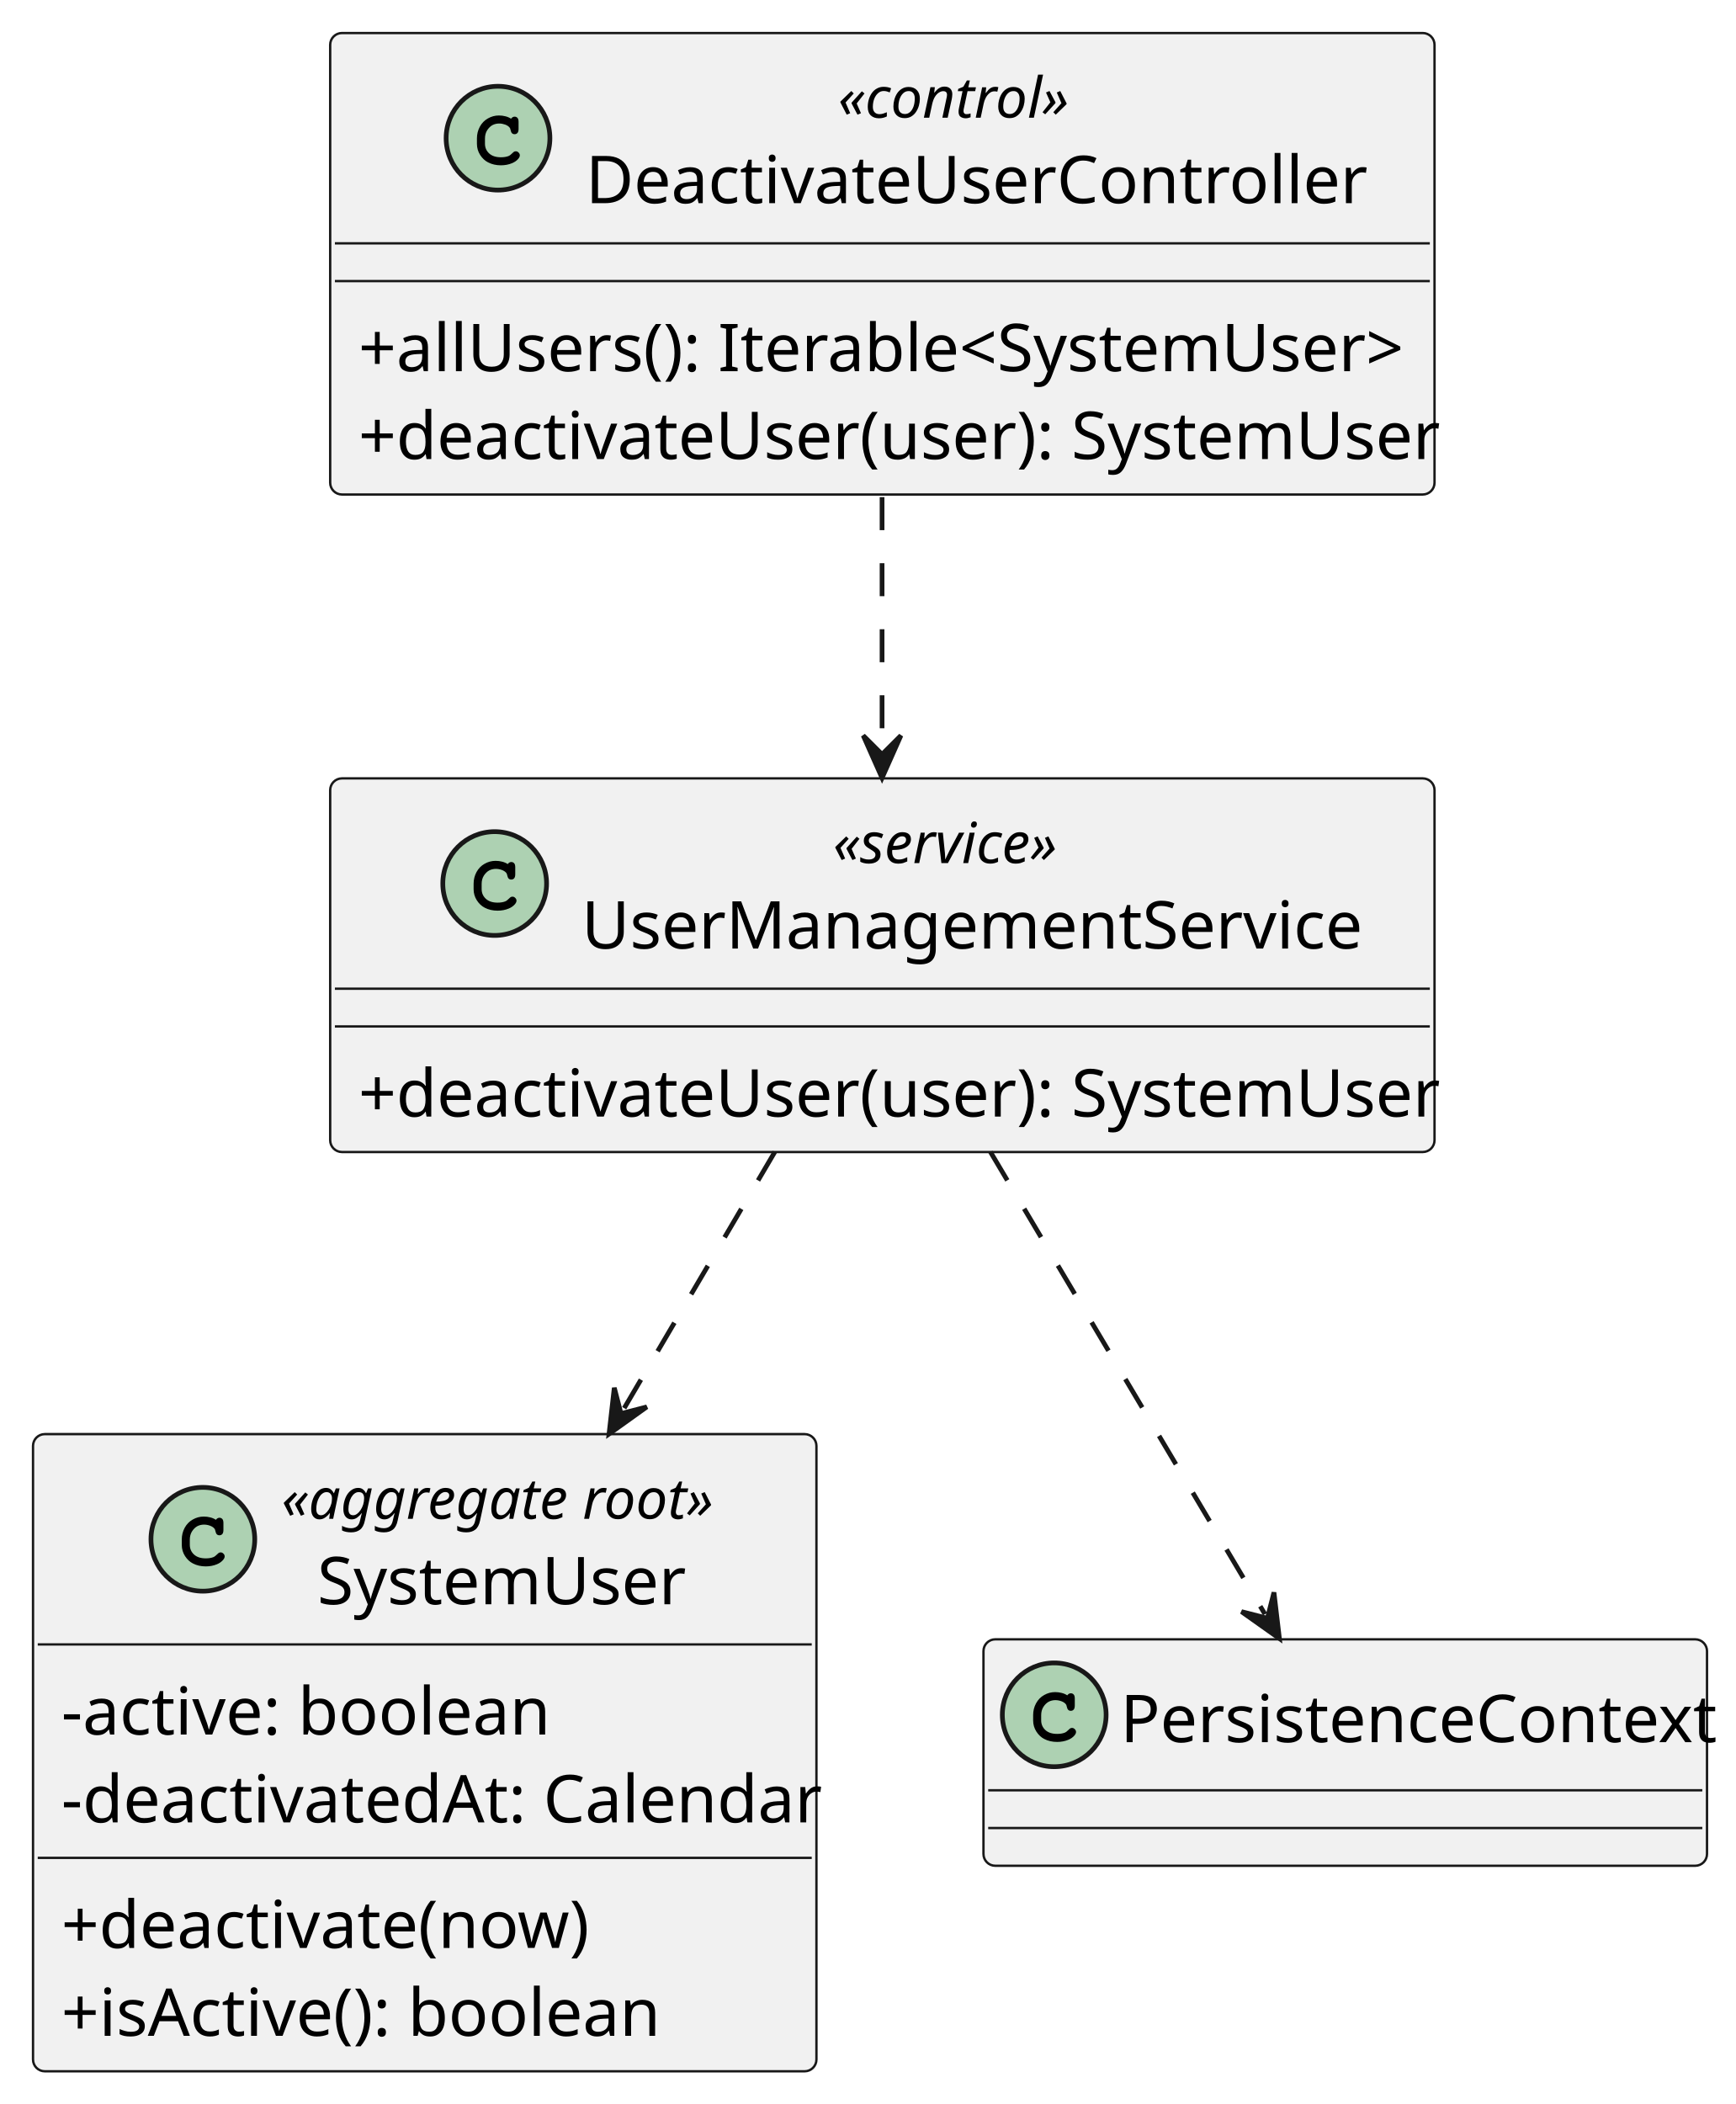
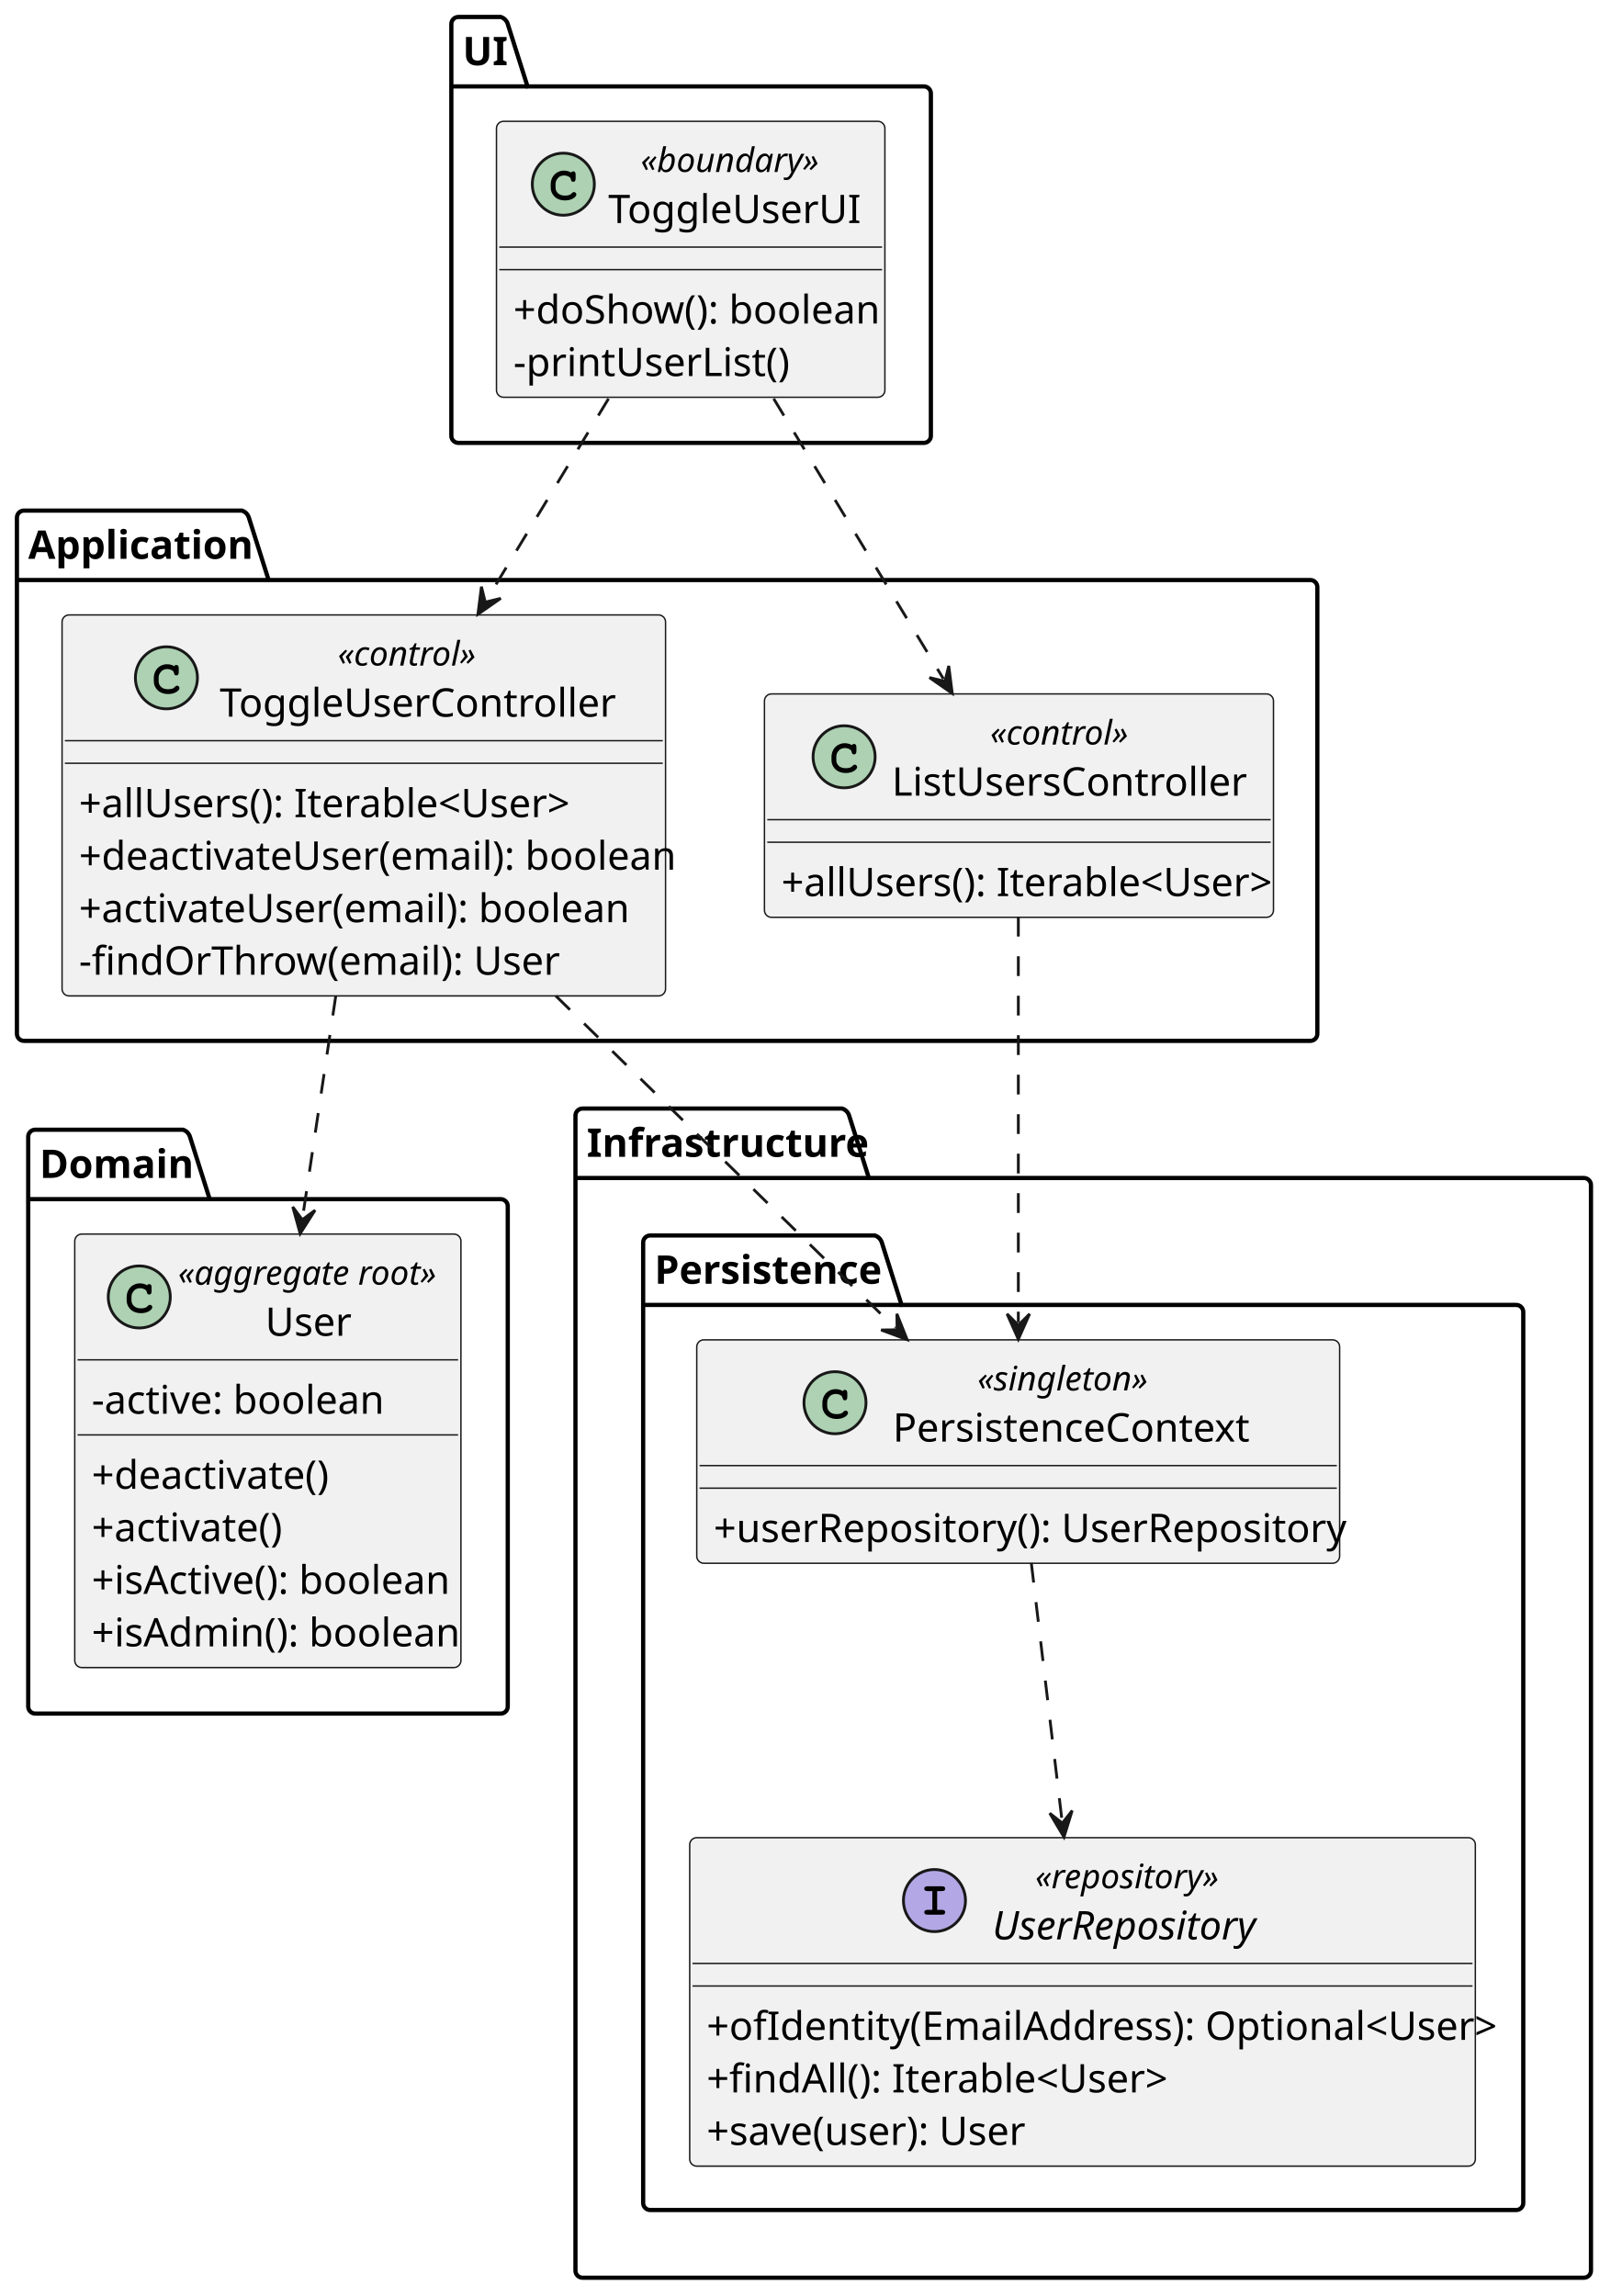
- <svg xmlns="http://www.w3.org/2000/svg" contentStyleType="text/css" data-diagram-type="CLASS" height="446px" preserveAspectRatio="none" style="width:368px;height:446px;background:#FFFFFF;" version="1.1" viewBox="0 0 368 446" width="368px" zoomAndPan="magnify">
+ <svg xmlns="http://www.w3.org/2000/svg" contentStyleType="text/css" data-diagram-type="CLASS" height="814px" preserveAspectRatio="none" style="width:571px;height:814px;background:#FFFFFF;" version="1.1" viewBox="0 0 571 814" width="571px" zoomAndPan="magnify">
  <defs />
  <g>
-     <g class="entity" data-qualified-name="DeactivateUserController" data-source-line="3" id="ent0002">
-       <rect fill="#F1F1F1" height="97.824" rx="2.5" ry="2.5" style="stroke:#181818;stroke-width:0.5;" width="234.127" x="70" y="7" />
-       <ellipse cx="105.581" cy="29.291" fill="#ADD1B2" rx="11" ry="11" style="stroke:#181818;stroke-width:1;" />
-       <path d="M108.346,25.166 Q108.502,24.947 108.69,24.838 Q108.877,24.729 109.096,24.729 Q109.471,24.729 109.706,24.994 Q109.94,25.244 109.94,25.854 L109.94,27.307 Q109.94,27.916 109.706,28.182 Q109.471,28.447 109.096,28.447 Q108.752,28.447 108.549,28.244 Q108.346,28.057 108.237,27.541 Q108.19,27.182 108.002,26.994 Q107.674,26.619 107.065,26.4 Q106.456,26.182 105.831,26.182 Q105.065,26.182 104.424,26.51 Q103.799,26.838 103.299,27.588 Q102.815,28.338 102.815,29.369 L102.815,30.463 Q102.815,31.697 103.706,32.525 Q104.596,33.338 106.19,33.338 Q107.127,33.338 107.784,33.088 Q108.174,32.932 108.596,32.494 Q108.862,32.228 109.002,32.15 Q109.159,32.072 109.362,32.072 Q109.69,32.072 109.94,32.338 Q110.206,32.588 110.206,32.932 Q110.206,33.275 109.862,33.682 Q109.362,34.26 108.565,34.588 Q107.487,35.041 106.19,35.041 Q104.674,35.041 103.471,34.416 Q102.487,33.916 101.799,32.853 Q101.112,31.775 101.112,30.494 L101.112,29.338 Q101.112,28.01 101.721,26.869 Q102.346,25.713 103.44,25.104 Q104.534,24.479 105.768,24.479 Q106.502,24.479 107.143,24.65 Q107.799,24.807 108.346,25.166 Z " fill="#000000" />
-       <text fill="#000000" font-family="sans-serif" font-size="12" font-style="italic" lengthAdjust="spacing" textLength="49.365" x="177.668" y="24.949">«control»</text>
-       <text fill="#000000" font-family="sans-serif" font-size="14" lengthAdjust="spacing" textLength="156.393" x="124.154" y="43.068">DeactivateUserController</text>
-       <line style="stroke:#181818;stroke-width:0.5;" x1="71" x2="303.127" y1="51.582" y2="51.582" />
-       <line style="stroke:#181818;stroke-width:0.5;" x1="71" x2="303.127" y1="59.582" y2="59.582" />
-       <text fill="#000000" font-family="sans-serif" font-size="14" lengthAdjust="spacing" textLength="215.127" x="76" y="78.689">+allUsers(): Iterable&lt;SystemUser&gt;</text>
-       <text fill="#000000" font-family="sans-serif" font-size="14" lengthAdjust="spacing" textLength="222.127" x="76" y="97.311">+deactivateUser(user): SystemUser</text>
+     <g class="cluster" data-qualified-name="UI" data-source-line="3" id="ent0002">
+       <path d="M162.5,6.014 L177.5,6.014 A3.75,3.75 0 0 1 180,8.514 L187,30.635 L327.5,30.635 A2.5,2.5 0 0 1 330,33.135 L330,154.514 A2.5,2.5 0 0 1 327.5,157.014 L162.5,157.014 A2.5,2.5 0 0 1 160,154.514 L160,8.514 A2.5,2.5 0 0 1 162.5,6.014" fill="none" style="stroke:#000000;stroke-width:1.5;" />
+       <line style="stroke:#000000;stroke-width:1.5;" x1="160" x2="187" y1="30.635" y2="30.635" />
+       <text fill="#000000" font-family="sans-serif" font-size="14" font-weight="bold" lengthAdjust="spacing" textLength="14" x="164" y="23.121">UI</text>
    </g>
-     <g class="entity" data-qualified-name="UserManagementService" data-source-line="7" id="ent0003">
-       <rect fill="#F1F1F1" height="79.203" rx="2.5" ry="2.5" style="stroke:#181818;stroke-width:0.5;" width="234.127" x="70" y="165" />
-       <ellipse cx="104.876" cy="187.291" fill="#ADD1B2" rx="11" ry="11" style="stroke:#181818;stroke-width:1;" />
-       <path d="M107.642,183.166 Q107.798,182.947 107.985,182.838 Q108.173,182.728 108.392,182.728 Q108.767,182.728 109.001,182.994 Q109.235,183.244 109.235,183.853 L109.235,185.307 Q109.235,185.916 109.001,186.182 Q108.767,186.447 108.392,186.447 Q108.048,186.447 107.845,186.244 Q107.642,186.057 107.532,185.541 Q107.485,185.182 107.298,184.994 Q106.97,184.619 106.36,184.4 Q105.751,184.182 105.126,184.182 Q104.36,184.182 103.72,184.51 Q103.095,184.838 102.595,185.588 Q102.11,186.338 102.11,187.369 L102.11,188.463 Q102.11,189.697 103.001,190.525 Q103.892,191.338 105.485,191.338 Q106.423,191.338 107.079,191.088 Q107.47,190.932 107.892,190.494 Q108.157,190.228 108.298,190.15 Q108.454,190.072 108.657,190.072 Q108.985,190.072 109.235,190.338 Q109.501,190.588 109.501,190.932 Q109.501,191.275 109.157,191.682 Q108.657,192.26 107.86,192.588 Q106.782,193.041 105.485,193.041 Q103.97,193.041 102.767,192.416 Q101.782,191.916 101.095,190.853 Q100.407,189.775 100.407,188.494 L100.407,187.338 Q100.407,186.01 101.017,184.869 Q101.642,183.713 102.735,183.103 Q103.829,182.478 105.064,182.478 Q105.798,182.478 106.439,182.65 Q107.095,182.807 107.642,183.166 Z " fill="#000000" />
-       <text fill="#000000" font-family="sans-serif" font-size="12" font-style="italic" lengthAdjust="spacing" textLength="51.357" x="176.593" y="182.949">«service»</text>
-       <text fill="#000000" font-family="sans-serif" font-size="14" lengthAdjust="spacing" textLength="157.958" x="123.293" y="201.068">UserManagementService</text>
-       <line style="stroke:#181818;stroke-width:0.5;" x1="71" x2="303.127" y1="209.582" y2="209.582" />
-       <line style="stroke:#181818;stroke-width:0.5;" x1="71" x2="303.127" y1="217.582" y2="217.582" />
-       <text fill="#000000" font-family="sans-serif" font-size="14" lengthAdjust="spacing" textLength="222.127" x="76" y="236.69">+deactivateUser(user): SystemUser</text>
+     <g class="cluster" data-qualified-name="Application" data-source-line="10" id="ent0004">
+       <path d="M8.5,181.014 L85.721,181.014 A3.75,3.75 0 0 1 88.221,183.514 L95.221,205.635 L464.5,205.635 A2.5,2.5 0 0 1 467,208.135 L467,366.514 A2.5,2.5 0 0 1 464.5,369.014 L8.5,369.014 A2.5,2.5 0 0 1 6,366.514 L6,183.514 A2.5,2.5 0 0 1 8.5,181.014" fill="none" style="stroke:#000000;stroke-width:1.5;" />
+       <line style="stroke:#000000;stroke-width:1.5;" x1="6" x2="95.221" y1="205.635" y2="205.635" />
+       <text fill="#000000" font-family="sans-serif" font-size="14" font-weight="bold" lengthAdjust="spacing" textLength="76.221" x="10" y="198.121">Application</text>
    </g>
-     <g class="entity" data-qualified-name="SystemUser" data-source-line="10" id="ent0004">
-       <rect fill="#F1F1F1" height="135.066" rx="2.5" ry="2.5" style="stroke:#181818;stroke-width:0.5;" width="166.089" x="7" y="304" />
-       <ellipse cx="43.007" cy="326.291" fill="#ADD1B2" rx="11" ry="11" style="stroke:#181818;stroke-width:1;" />
-       <path d="M45.773,322.166 Q45.929,321.947 46.117,321.838 Q46.304,321.728 46.523,321.728 Q46.898,321.728 47.132,321.994 Q47.367,322.244 47.367,322.853 L47.367,324.307 Q47.367,324.916 47.132,325.182 Q46.898,325.447 46.523,325.447 Q46.179,325.447 45.976,325.244 Q45.773,325.057 45.663,324.541 Q45.617,324.182 45.429,323.994 Q45.101,323.619 44.492,323.4 Q43.882,323.182 43.257,323.182 Q42.492,323.182 41.851,323.51 Q41.226,323.838 40.726,324.588 Q40.242,325.338 40.242,326.369 L40.242,327.463 Q40.242,328.697 41.132,329.525 Q42.023,330.338 43.617,330.338 Q44.554,330.338 45.21,330.088 Q45.601,329.932 46.023,329.494 Q46.288,329.228 46.429,329.15 Q46.585,329.072 46.788,329.072 Q47.117,329.072 47.367,329.338 Q47.632,329.588 47.632,329.932 Q47.632,330.275 47.288,330.682 Q46.788,331.26 45.992,331.588 Q44.913,332.041 43.617,332.041 Q42.101,332.041 40.898,331.416 Q39.913,330.916 39.226,329.853 Q38.538,328.775 38.538,327.494 L38.538,326.338 Q38.538,325.01 39.148,323.869 Q39.773,322.713 40.867,322.103 Q41.96,321.478 43.195,321.478 Q43.929,321.478 44.57,321.65 Q45.226,321.807 45.773,322.166 Z " fill="#000000" />
-       <text fill="#000000" font-family="sans-serif" font-size="12" font-style="italic" lengthAdjust="spacing" textLength="91.406" x="59.675" y="321.949">«aggregate root»</text>
-       <text fill="#000000" font-family="sans-serif" font-size="14" lengthAdjust="spacing" textLength="76.234" x="67.261" y="340.068">SystemUser</text>
-       <line style="stroke:#181818;stroke-width:0.5;" x1="8" x2="172.089" y1="348.582" y2="348.582" />
-       <text fill="#000000" font-family="sans-serif" font-size="14" lengthAdjust="spacing" textLength="98.841" x="13" y="367.69">-active: boolean</text>
-       <text fill="#000000" font-family="sans-serif" font-size="14" lengthAdjust="spacing" textLength="154.089" x="13" y="386.31">-deactivatedAt: Calendar</text>
-       <line style="stroke:#181818;stroke-width:0.5;" x1="8" x2="172.089" y1="393.824" y2="393.824" />
-       <text fill="#000000" font-family="sans-serif" font-size="14" lengthAdjust="spacing" textLength="107.003" x="13" y="412.932">+deactivate(now)</text>
-       <text fill="#000000" font-family="sans-serif" font-size="14" lengthAdjust="spacing" textLength="123.341" x="13" y="431.553">+isActive(): boolean</text>
+     <g class="cluster" data-qualified-name="Domain" data-source-line="22" id="ent0007">
+       <path d="M12.5,400.514 L64.838,400.514 A3.75,3.75 0 0 1 67.338,403.014 L74.338,425.135 L177.5,425.135 A2.5,2.5 0 0 1 180,427.635 L180,605.014 A2.5,2.5 0 0 1 177.5,607.514 L12.5,607.514 A2.5,2.5 0 0 1 10,605.014 L10,403.014 A2.5,2.5 0 0 1 12.5,400.514" fill="none" style="stroke:#000000;stroke-width:1.5;" />
+       <line style="stroke:#000000;stroke-width:1.5;" x1="10" x2="74.338" y1="425.135" y2="425.135" />
+       <text fill="#000000" font-family="sans-serif" font-size="14" font-weight="bold" lengthAdjust="spacing" textLength="51.338" x="14" y="417.621">Domain</text>
    </g>
-     <g class="entity" data-qualified-name="PersistenceContext" data-source-line="19" id="ent0007">
-       <rect fill="#F1F1F1" height="48" rx="2.5" ry="2.5" style="stroke:#181818;stroke-width:0.5;" width="153.393" x="208.5" y="347.5" />
-       <ellipse cx="223.5" cy="363.5" fill="#ADD1B2" rx="11" ry="11" style="stroke:#181818;stroke-width:1;" />
-       <path d="M226.266,359.375 Q226.422,359.156 226.609,359.047 Q226.797,358.938 227.016,358.938 Q227.391,358.938 227.625,359.203 Q227.859,359.453 227.859,360.062 L227.859,361.516 Q227.859,362.125 227.625,362.391 Q227.391,362.656 227.016,362.656 Q226.672,362.656 226.469,362.453 Q226.266,362.266 226.156,361.75 Q226.109,361.391 225.922,361.203 Q225.594,360.828 224.984,360.609 Q224.375,360.391 223.75,360.391 Q222.984,360.391 222.344,360.719 Q221.719,361.047 221.219,361.797 Q220.734,362.547 220.734,363.578 L220.734,364.672 Q220.734,365.906 221.625,366.734 Q222.516,367.547 224.109,367.547 Q225.047,367.547 225.703,367.297 Q226.094,367.141 226.516,366.703 Q226.781,366.438 226.922,366.359 Q227.078,366.281 227.281,366.281 Q227.609,366.281 227.859,366.547 Q228.125,366.797 228.125,367.141 Q228.125,367.484 227.781,367.891 Q227.281,368.469 226.484,368.797 Q225.406,369.25 224.109,369.25 Q222.594,369.25 221.391,368.625 Q220.406,368.125 219.719,367.062 Q219.031,365.984 219.031,364.703 L219.031,363.547 Q219.031,362.219 219.641,361.078 Q220.266,359.922 221.359,359.312 Q222.453,358.688 223.688,358.688 Q224.422,358.688 225.062,358.859 Q225.719,359.016 226.266,359.375 Z " fill="#000000" />
-       <text fill="#000000" font-family="sans-serif" font-size="14" lengthAdjust="spacing" textLength="121.393" x="237.5" y="369.297">PersistenceContext</text>
-       <line style="stroke:#181818;stroke-width:0.5;" x1="209.5" x2="360.893" y1="379.5" y2="379.5" />
-       <line style="stroke:#181818;stroke-width:0.5;" x1="209.5" x2="360.893" y1="387.5" y2="387.5" />
+     <g class="cluster" data-qualified-name="Infrastructure" data-source-line="33" id="ent0011">
+       <path d="M206.5,393.014 L298.521,393.014 A3.75,3.75 0 0 1 301.021,395.514 L308.021,417.635 L561.5,417.635 A2.5,2.5 0 0 1 564,420.135 L564,805.014 A2.5,2.5 0 0 1 561.5,807.514 L206.5,807.514 A2.5,2.5 0 0 1 204,805.014 L204,395.514 A2.5,2.5 0 0 1 206.5,393.014" fill="none" style="stroke:#000000;stroke-width:1.5;" />
+       <line style="stroke:#000000;stroke-width:1.5;" x1="204" x2="308.021" y1="417.635" y2="417.635" />
+       <text fill="#000000" font-family="sans-serif" font-size="14" font-weight="bold" lengthAdjust="spacing" textLength="91.02" x="208" y="410.121">Infrastructure</text>
    </g>
-     <g class="link" data-entity-1="ent0002" data-entity-2="ent0003" data-link-type="dependency" data-source-line="17" id="lnk5">
-       <path codeLine="17" d="M187,105.38 C187,124.71 187,140.67 187,158.91" fill="none" id="DeactivateUserController-to-UserManagementService" style="stroke:#181818;stroke-width:1;stroke-dasharray:7,7;" />
-       <polygon fill="#181818" points="187,164.91,191,155.91,187,159.91,183,155.91,187,164.91" style="stroke:#181818;stroke-width:1;" />
+     <g class="cluster" data-qualified-name="Infrastructure.Persistence" data-source-line="32" id="ent0009">
+       <path d="M230.5,438.014 L310.106,438.014 A3.75,3.75 0 0 1 312.606,440.514 L319.606,462.635 L537.5,462.635 A2.5,2.5 0 0 1 540,465.135 L540,781.014 A2.5,2.5 0 0 1 537.5,783.514 L230.5,783.514 A2.5,2.5 0 0 1 228,781.014 L228,440.514 A2.5,2.5 0 0 1 230.5,438.014" fill="none" style="stroke:#000000;stroke-width:1.5;" />
+       <line style="stroke:#000000;stroke-width:1.5;" x1="228" x2="319.606" y1="462.635" y2="462.635" />
+       <text fill="#000000" font-family="sans-serif" font-size="14" font-weight="bold" lengthAdjust="spacing" textLength="78.606" x="232" y="455.121">Persistence</text>
    </g>
-     <g class="link" data-entity-1="ent0003" data-entity-2="ent0004" data-link-type="dependency" data-source-line="18" id="lnk6">
-       <path codeLine="18" d="M164.26,244.19 C153.79,262 144.101,278.478 132.161,298.788" fill="none" id="UserManagementService-to-SystemUser" style="stroke:#181818;stroke-width:1;stroke-dasharray:7,7;" />
-       <polygon fill="#181818" points="129.12,303.96,137.129,298.229,131.654,299.65,130.233,294.174,129.12,303.96" style="stroke:#181818;stroke-width:1;" />
+     <g class="entity" data-qualified-name="UI.ToggleUserUI" data-source-line="4" id="ent0003">
+       <rect fill="#F1F1F1" height="97.824" rx="2.5" ry="2.5" style="stroke:#181818;stroke-width:0.5;" width="137.699" x="176" y="43.014" />
+       <ellipse cx="199.7" cy="65.305" fill="#ADD1B2" rx="11" ry="11" style="stroke:#181818;stroke-width:1;" />
+       <path d="M202.466,61.18 Q202.622,60.961 202.81,60.852 Q202.997,60.742 203.216,60.742 Q203.591,60.742 203.825,61.008 Q204.06,61.258 204.06,61.867 L204.06,63.32 Q204.06,63.93 203.825,64.195 Q203.591,64.461 203.216,64.461 Q202.872,64.461 202.669,64.258 Q202.466,64.07 202.357,63.555 Q202.31,63.195 202.122,63.008 Q201.794,62.633 201.185,62.414 Q200.575,62.195 199.95,62.195 Q199.185,62.195 198.544,62.523 Q197.919,62.852 197.419,63.602 Q196.935,64.352 196.935,65.383 L196.935,66.477 Q196.935,67.711 197.825,68.539 Q198.716,69.352 200.31,69.352 Q201.247,69.352 201.903,69.102 Q202.294,68.945 202.716,68.508 Q202.982,68.242 203.122,68.164 Q203.278,68.086 203.482,68.086 Q203.81,68.086 204.06,68.352 Q204.325,68.602 204.325,68.945 Q204.325,69.289 203.982,69.695 Q203.482,70.273 202.685,70.602 Q201.607,71.055 200.31,71.055 Q198.794,71.055 197.591,70.43 Q196.607,69.93 195.919,68.867 Q195.232,67.789 195.232,66.508 L195.232,65.352 Q195.232,64.023 195.841,62.883 Q196.466,61.727 197.56,61.117 Q198.653,60.492 199.888,60.492 Q200.622,60.492 201.263,60.664 Q201.919,60.82 202.466,61.18 Z " fill="#000000" />
+       <text fill="#000000" font-family="sans-serif" font-size="12" font-style="italic" lengthAdjust="spacing" textLength="63.387" x="227.123" y="60.963">«boundary»</text>
+       <text fill="#000000" font-family="sans-serif" font-size="14" lengthAdjust="spacing" textLength="86.365" x="215.634" y="79.082">ToggleUserUI</text>
+       <line style="stroke:#181818;stroke-width:0.5;" x1="177" x2="312.699" y1="87.596" y2="87.596" />
+       <line style="stroke:#181818;stroke-width:0.5;" x1="177" x2="312.699" y1="95.596" y2="95.596" />
+       <text fill="#000000" font-family="sans-serif" font-size="14" lengthAdjust="spacing" textLength="125.699" x="182" y="114.703">+doShow(): boolean</text>
+       <text fill="#000000" font-family="sans-serif" font-size="14" lengthAdjust="spacing" textLength="92.565" x="182" y="133.324">-printUserList()</text>
    </g>
-     <g class="link" data-entity-1="ent0003" data-entity-2="ent0007" data-link-type="dependency" data-source-line="19" id="lnk8">
-       <path codeLine="19" d="M209.98,244.19 C228.99,276.19 252.296,315.431 268.176,342.171" fill="none" id="UserManagementService-to-PersistenceContext" style="stroke:#181818;stroke-width:1;stroke-dasharray:7,7;" />
-       <polygon fill="#181818" points="271.24,347.33,270.084,337.549,268.687,343.031,263.205,341.634,271.24,347.33" style="stroke:#181818;stroke-width:1;" />
+     <g class="entity" data-qualified-name="Application.ToggleUserController" data-source-line="11" id="ent0005">
+       <rect fill="#F1F1F1" height="135.066" rx="2.5" ry="2.5" style="stroke:#181818;stroke-width:0.5;" width="213.94" x="22" y="218.014" />
+       <ellipse cx="58.999" cy="240.305" fill="#ADD1B2" rx="11" ry="11" style="stroke:#181818;stroke-width:1;" />
+       <path d="M61.764,236.18 Q61.92,235.961 62.108,235.852 Q62.295,235.742 62.514,235.742 Q62.889,235.742 63.124,236.008 Q63.358,236.258 63.358,236.867 L63.358,238.32 Q63.358,238.93 63.124,239.195 Q62.889,239.461 62.514,239.461 Q62.17,239.461 61.967,239.258 Q61.764,239.07 61.655,238.555 Q61.608,238.195 61.42,238.008 Q61.092,237.633 60.483,237.414 Q59.874,237.195 59.249,237.195 Q58.483,237.195 57.842,237.523 Q57.217,237.852 56.717,238.602 Q56.233,239.352 56.233,240.383 L56.233,241.477 Q56.233,242.711 57.124,243.539 Q58.014,244.352 59.608,244.352 Q60.545,244.352 61.202,244.102 Q61.592,243.945 62.014,243.508 Q62.28,243.242 62.42,243.164 Q62.577,243.086 62.78,243.086 Q63.108,243.086 63.358,243.352 Q63.624,243.602 63.624,243.945 Q63.624,244.289 63.28,244.695 Q62.78,245.273 61.983,245.602 Q60.905,246.055 59.608,246.055 Q58.092,246.055 56.889,245.43 Q55.905,244.93 55.217,243.867 Q54.53,242.789 54.53,241.508 L54.53,240.352 Q54.53,239.023 55.139,237.883 Q55.764,236.727 56.858,236.117 Q57.952,235.492 59.186,235.492 Q59.92,235.492 60.561,235.664 Q61.217,235.82 61.764,236.18 Z " fill="#000000" />
+       <text fill="#000000" font-family="sans-serif" font-size="12" font-style="italic" lengthAdjust="spacing" textLength="49.365" x="119.732" y="235.963">«control»</text>
+       <text fill="#000000" font-family="sans-serif" font-size="14" lengthAdjust="spacing" textLength="133.055" x="77.887" y="254.082">ToggleUserController</text>
+       <line style="stroke:#181818;stroke-width:0.5;" x1="23" x2="234.94" y1="262.596" y2="262.596" />
+       <line style="stroke:#181818;stroke-width:0.5;" x1="23" x2="234.94" y1="270.596" y2="270.596" />
+       <text fill="#000000" font-family="sans-serif" font-size="14" lengthAdjust="spacing" textLength="168.451" x="28" y="289.703">+allUsers(): Iterable&lt;User&gt;</text>
+       <text fill="#000000" font-family="sans-serif" font-size="14" lengthAdjust="spacing" textLength="201.94" x="28" y="308.324">+deactivateUser(email): boolean</text>
+       <text fill="#000000" font-family="sans-serif" font-size="14" lengthAdjust="spacing" textLength="186.368" x="28" y="326.945">+activateUser(email): boolean</text>
+       <text fill="#000000" font-family="sans-serif" font-size="14" lengthAdjust="spacing" textLength="161.8" x="28" y="345.566">-findOrThrow(email): User</text>
+     </g>
+     <g class="entity" data-qualified-name="Application.ListUsersController" data-source-line="17" id="ent0006">
+       <rect fill="#F1F1F1" height="79.203" rx="2.5" ry="2.5" style="stroke:#181818;stroke-width:0.5;" width="180.451" x="271" y="246.014" />
+       <ellipse cx="299.238" cy="268.305" fill="#ADD1B2" rx="11" ry="11" style="stroke:#181818;stroke-width:1;" />
+       <path d="M302.003,264.18 Q302.159,263.961 302.347,263.852 Q302.534,263.742 302.753,263.742 Q303.128,263.742 303.363,264.008 Q303.597,264.258 303.597,264.867 L303.597,266.32 Q303.597,266.93 303.363,267.195 Q303.128,267.461 302.753,267.461 Q302.409,267.461 302.206,267.258 Q302.003,267.07 301.894,266.555 Q301.847,266.195 301.659,266.008 Q301.331,265.633 300.722,265.414 Q300.113,265.195 299.488,265.195 Q298.722,265.195 298.081,265.523 Q297.456,265.852 296.956,266.602 Q296.472,267.352 296.472,268.383 L296.472,269.477 Q296.472,270.711 297.363,271.539 Q298.253,272.352 299.847,272.352 Q300.784,272.352 301.441,272.102 Q301.831,271.945 302.253,271.508 Q302.519,271.242 302.659,271.164 Q302.816,271.086 303.019,271.086 Q303.347,271.086 303.597,271.352 Q303.863,271.602 303.863,271.945 Q303.863,272.289 303.519,272.695 Q303.019,273.273 302.222,273.602 Q301.144,274.055 299.847,274.055 Q298.331,274.055 297.128,273.43 Q296.144,272.93 295.456,271.867 Q294.769,270.789 294.769,269.508 L294.769,268.352 Q294.769,267.023 295.378,265.883 Q296.003,264.727 297.097,264.117 Q298.191,263.492 299.425,263.492 Q300.159,263.492 300.8,263.664 Q301.456,263.82 302.003,264.18 Z " fill="#000000" />
+       <text fill="#000000" font-family="sans-serif" font-size="12" font-style="italic" lengthAdjust="spacing" textLength="49.365" x="351.014" y="263.963">«control»</text>
+       <text fill="#000000" font-family="sans-serif" font-size="14" lengthAdjust="spacing" textLength="119.034" x="316.179" y="282.082">ListUsersController</text>
+       <line style="stroke:#181818;stroke-width:0.5;" x1="272" x2="450.451" y1="290.596" y2="290.596" />
+       <line style="stroke:#181818;stroke-width:0.5;" x1="272" x2="450.451" y1="298.596" y2="298.596" />
+       <text fill="#000000" font-family="sans-serif" font-size="14" lengthAdjust="spacing" textLength="168.451" x="277" y="317.703">+allUsers(): Iterable&lt;User&gt;</text>
+     </g>
+     <g class="entity" data-qualified-name="Domain.User" data-source-line="23" id="ent0008">
+       <rect fill="#F1F1F1" height="153.688" rx="2.5" ry="2.5" style="stroke:#181818;stroke-width:0.5;" width="136.899" x="26.5" y="437.514" />
+       <ellipse cx="49.372" cy="459.805" fill="#ADD1B2" rx="11" ry="11" style="stroke:#181818;stroke-width:1;" />
+       <path d="M52.138,455.68 Q52.294,455.461 52.481,455.352 Q52.669,455.242 52.888,455.242 Q53.263,455.242 53.497,455.508 Q53.731,455.758 53.731,456.367 L53.731,457.82 Q53.731,458.43 53.497,458.695 Q53.263,458.961 52.888,458.961 Q52.544,458.961 52.341,458.758 Q52.138,458.57 52.028,458.055 Q51.981,457.695 51.794,457.508 Q51.466,457.133 50.856,456.914 Q50.247,456.695 49.622,456.695 Q48.856,456.695 48.216,457.023 Q47.591,457.352 47.091,458.102 Q46.606,458.852 46.606,459.883 L46.606,460.977 Q46.606,462.211 47.497,463.039 Q48.388,463.852 49.981,463.852 Q50.919,463.852 51.575,463.602 Q51.966,463.445 52.388,463.008 Q52.653,462.742 52.794,462.664 Q52.95,462.586 53.153,462.586 Q53.481,462.586 53.731,462.852 Q53.997,463.102 53.997,463.445 Q53.997,463.789 53.653,464.195 Q53.153,464.773 52.356,465.102 Q51.278,465.555 49.981,465.555 Q48.466,465.555 47.263,464.93 Q46.278,464.43 45.591,463.367 Q44.903,462.289 44.903,461.008 L44.903,459.852 Q44.903,458.523 45.513,457.383 Q46.138,456.227 47.231,455.617 Q48.325,454.992 49.559,454.992 Q50.294,454.992 50.934,455.164 Q51.591,455.32 52.138,455.68 Z " fill="#000000" />
+       <text fill="#000000" font-family="sans-serif" font-size="12" font-style="italic" lengthAdjust="spacing" textLength="91.406" x="63.121" y="455.463">«aggregate root»</text>
+       <text fill="#000000" font-family="sans-serif" font-size="14" lengthAdjust="spacing" textLength="29.559" x="94.045" y="473.582">User</text>
+       <line style="stroke:#181818;stroke-width:0.5;" x1="27.5" x2="162.399" y1="482.096" y2="482.096" />
+       <text fill="#000000" font-family="sans-serif" font-size="14" lengthAdjust="spacing" textLength="98.841" x="32.5" y="501.203">-active: boolean</text>
+       <line style="stroke:#181818;stroke-width:0.5;" x1="27.5" x2="162.399" y1="508.717" y2="508.717" />
+       <text fill="#000000" font-family="sans-serif" font-size="14" lengthAdjust="spacing" textLength="81.32" x="32.5" y="527.824">+deactivate()</text>
+       <text fill="#000000" font-family="sans-serif" font-size="14" lengthAdjust="spacing" textLength="65.748" x="32.5" y="546.445">+activate()</text>
+       <text fill="#000000" font-family="sans-serif" font-size="14" lengthAdjust="spacing" textLength="123.341" x="32.5" y="565.066">+isActive(): boolean</text>
+       <text fill="#000000" font-family="sans-serif" font-size="14" lengthAdjust="spacing" textLength="124.899" x="32.5" y="583.688">+isAdmin(): boolean</text>
+     </g>
+     <g class="entity" data-qualified-name="Infrastructure.Persistence.PersistenceContext" data-source-line="33" id="ent0010">
+       <rect fill="#F1F1F1" height="79.203" rx="2.5" ry="2.5" style="stroke:#181818;stroke-width:0.5;" width="227.906" x="247" y="475.014" />
+       <ellipse cx="296.007" cy="497.305" fill="#ADD1B2" rx="11" ry="11" style="stroke:#181818;stroke-width:1;" />
+       <path d="M298.772,493.18 Q298.929,492.961 299.116,492.852 Q299.304,492.742 299.522,492.742 Q299.897,492.742 300.132,493.008 Q300.366,493.258 300.366,493.867 L300.366,495.32 Q300.366,495.93 300.132,496.195 Q299.897,496.461 299.522,496.461 Q299.179,496.461 298.976,496.258 Q298.772,496.07 298.663,495.555 Q298.616,495.195 298.429,495.008 Q298.101,494.633 297.491,494.414 Q296.882,494.195 296.257,494.195 Q295.491,494.195 294.851,494.523 Q294.226,494.852 293.726,495.602 Q293.241,496.352 293.241,497.383 L293.241,498.477 Q293.241,499.711 294.132,500.539 Q295.022,501.352 296.616,501.352 Q297.554,501.352 298.21,501.102 Q298.601,500.945 299.022,500.508 Q299.288,500.242 299.429,500.164 Q299.585,500.086 299.788,500.086 Q300.116,500.086 300.366,500.352 Q300.632,500.602 300.632,500.945 Q300.632,501.289 300.288,501.695 Q299.788,502.273 298.991,502.602 Q297.913,503.055 296.616,503.055 Q295.101,503.055 293.897,502.43 Q292.913,501.93 292.226,500.867 Q291.538,499.789 291.538,498.508 L291.538,497.352 Q291.538,496.023 292.147,494.883 Q292.772,493.727 293.866,493.117 Q294.96,492.492 296.194,492.492 Q296.929,492.492 297.569,492.664 Q298.226,492.82 298.772,493.18 Z " fill="#000000" />
+       <text fill="#000000" font-family="sans-serif" font-size="12" font-style="italic" lengthAdjust="spacing" textLength="61.383" x="346.512" y="492.963">«singleton»</text>
+       <text fill="#000000" font-family="sans-serif" font-size="14" lengthAdjust="spacing" textLength="121.393" x="316.507" y="511.082">PersistenceContext</text>
+       <line style="stroke:#181818;stroke-width:0.5;" x1="248" x2="473.906" y1="519.596" y2="519.596" />
+       <line style="stroke:#181818;stroke-width:0.5;" x1="248" x2="473.906" y1="527.596" y2="527.596" />
+       <text fill="#000000" font-family="sans-serif" font-size="14" lengthAdjust="spacing" textLength="215.906" x="253" y="546.703">+userRepository(): UserRepository</text>
+     </g>
+     <g class="entity" data-qualified-name="Infrastructure.Persistence.UserRepository" data-source-line="36" id="ent0012">
+       <rect fill="#F1F1F1" height="116.445" rx="2.5" ry="2.5" style="stroke:#181818;stroke-width:0.5;" width="278.513" x="244.5" y="651.514" />
+       <ellipse cx="331.269" cy="673.805" fill="#B4A7E5" rx="11" ry="11" style="stroke:#181818;stroke-width:1;" />
+       <path d="M332.222,670.445 L332.222,677.102 L333.94,677.102 Q334.55,677.102 334.815,677.336 Q335.081,677.57 335.081,677.961 Q335.081,678.336 334.815,678.57 Q334.55,678.805 333.94,678.805 L328.8,678.805 Q328.19,678.805 327.925,678.57 Q327.659,678.336 327.659,677.945 Q327.659,677.57 327.925,677.336 Q328.19,677.102 328.8,677.102 L330.519,677.102 L330.519,670.445 L328.8,670.445 Q328.19,670.445 327.925,670.211 Q327.659,669.977 327.659,669.586 Q327.659,669.211 327.925,668.977 Q328.19,668.742 328.8,668.742 L333.94,668.742 Q334.55,668.742 334.815,668.977 Q335.081,669.211 335.081,669.586 Q335.081,669.977 334.815,670.211 Q334.55,670.445 333.94,670.445 L332.222,670.445 Z " fill="#000000" />
+       <text fill="#000000" font-family="sans-serif" font-size="12" font-style="italic" lengthAdjust="spacing" textLength="66.035" x="366.989" y="669.463">«repository»</text>
+       <text fill="#000000" font-family="sans-serif" font-size="14" font-style="italic" lengthAdjust="spacing" textLength="96.476" x="351.769" y="687.582">UserRepository</text>
+       <line style="stroke:#181818;stroke-width:0.5;" x1="245.5" x2="522.013" y1="696.096" y2="696.096" />
+       <line style="stroke:#181818;stroke-width:0.5;" x1="245.5" x2="522.013" y1="704.096" y2="704.096" />
+       <text fill="#000000" font-family="sans-serif" font-size="14" lengthAdjust="spacing" textLength="266.513" x="250.5" y="723.203">+ofIdentity(EmailAddress): Optional&lt;User&gt;</text>
+       <text fill="#000000" font-family="sans-serif" font-size="14" lengthAdjust="spacing" textLength="156.017" x="250.5" y="741.824">+findAll(): Iterable&lt;User&gt;</text>
+       <text fill="#000000" font-family="sans-serif" font-size="14" lengthAdjust="spacing" textLength="111.644" x="250.5" y="760.445">+save(user): User</text>
+     </g>
+     <g class="link" data-entity-1="ent0003" data-entity-2="ent0005" data-link-type="dependency" data-source-line="43" id="lnk13">
+       <path codeLine="43" d="M215.73,141.334 C201.7,164.494 187.779,187.472 172.538,212.632" fill="none" id="ToggleUserUI-to-ToggleUserController" style="stroke:#181818;stroke-width:1;stroke-dasharray:7,7;" />
+       <polygon fill="#181818" points="169.43,217.764,177.514,212.138,172.02,213.487,170.672,207.993,169.43,217.764" style="stroke:#181818;stroke-width:1;" />
+     </g>
+     <g class="link" data-entity-1="ent0003" data-entity-2="ent0006" data-link-type="dependency" data-source-line="44" id="lnk14">
+       <path codeLine="44" d="M274.27,141.334 C293.87,173.694 316.21,210.582 334.47,240.712" fill="none" id="ToggleUserUI-to-ListUsersController" style="stroke:#181818;stroke-width:1;stroke-dasharray:7,7;" />
+       <polygon fill="#181818" points="337.58,245.844,336.336,236.074,334.989,241.568,329.495,240.22,337.58,245.844" style="stroke:#181818;stroke-width:1;" />
+     </g>
+     <g class="link" data-entity-1="ent0005" data-entity-2="ent0010" data-link-type="dependency" data-source-line="45" id="lnk15">
+       <path codeLine="45" d="M197.04,353.084 C237.55,392.724 283.252,437.437 317.302,470.757" fill="none" id="ToggleUserController-to-PersistenceContext" style="stroke:#181818;stroke-width:1;stroke-dasharray:7,7;" />
+       <polygon fill="#181818" points="321.59,474.954,317.955,465.8,318.016,471.457,312.36,471.518,321.59,474.954" style="stroke:#181818;stroke-width:1;" />
+     </g>
+     <g class="link" data-entity-1="ent0005" data-entity-2="ent0008" data-link-type="dependency" data-source-line="46" id="lnk16">
+       <path codeLine="46" d="M119.03,353.084 C115.07,379.514 111.389,404.13 107.299,431.43" fill="none" id="ToggleUserController-to-User" style="stroke:#181818;stroke-width:1;stroke-dasharray:7,7;" />
+       <polygon fill="#181818" points="106.41,437.364,111.699,429.056,107.151,432.419,103.788,427.87,106.41,437.364" style="stroke:#181818;stroke-width:1;" />
+     </g>
+     <g class="link" data-entity-1="ent0006" data-entity-2="ent0010" data-link-type="dependency" data-source-line="47" id="lnk17">
+       <path codeLine="47" d="M361,325.024 C361,366.764 361,427.004 361,468.814" fill="none" id="ListUsersController-to-PersistenceContext" style="stroke:#181818;stroke-width:1;stroke-dasharray:7,7;" />
+       <polygon fill="#181818" points="361,474.814,365,465.814,361,469.814,357,465.814,361,474.814" style="stroke:#181818;stroke-width:1;" />
+     </g>
+     <g class="link" data-entity-1="ent0010" data-entity-2="ent0012" data-link-type="dependency" data-source-line="48" id="lnk18">
+       <path codeLine="48" d="M365.6,554.104 C368.92,581.934 372.741,614.006 376.471,645.356" fill="none" id="PersistenceContext-to-UserRepository" style="stroke:#181818;stroke-width:1;stroke-dasharray:7,7;" />
+       <polygon fill="#181818" points="377.18,651.314,380.089,641.904,376.589,646.349,372.145,642.849,377.18,651.314" style="stroke:#181818;stroke-width:1;" />
    </g>
  </g>
</svg>
